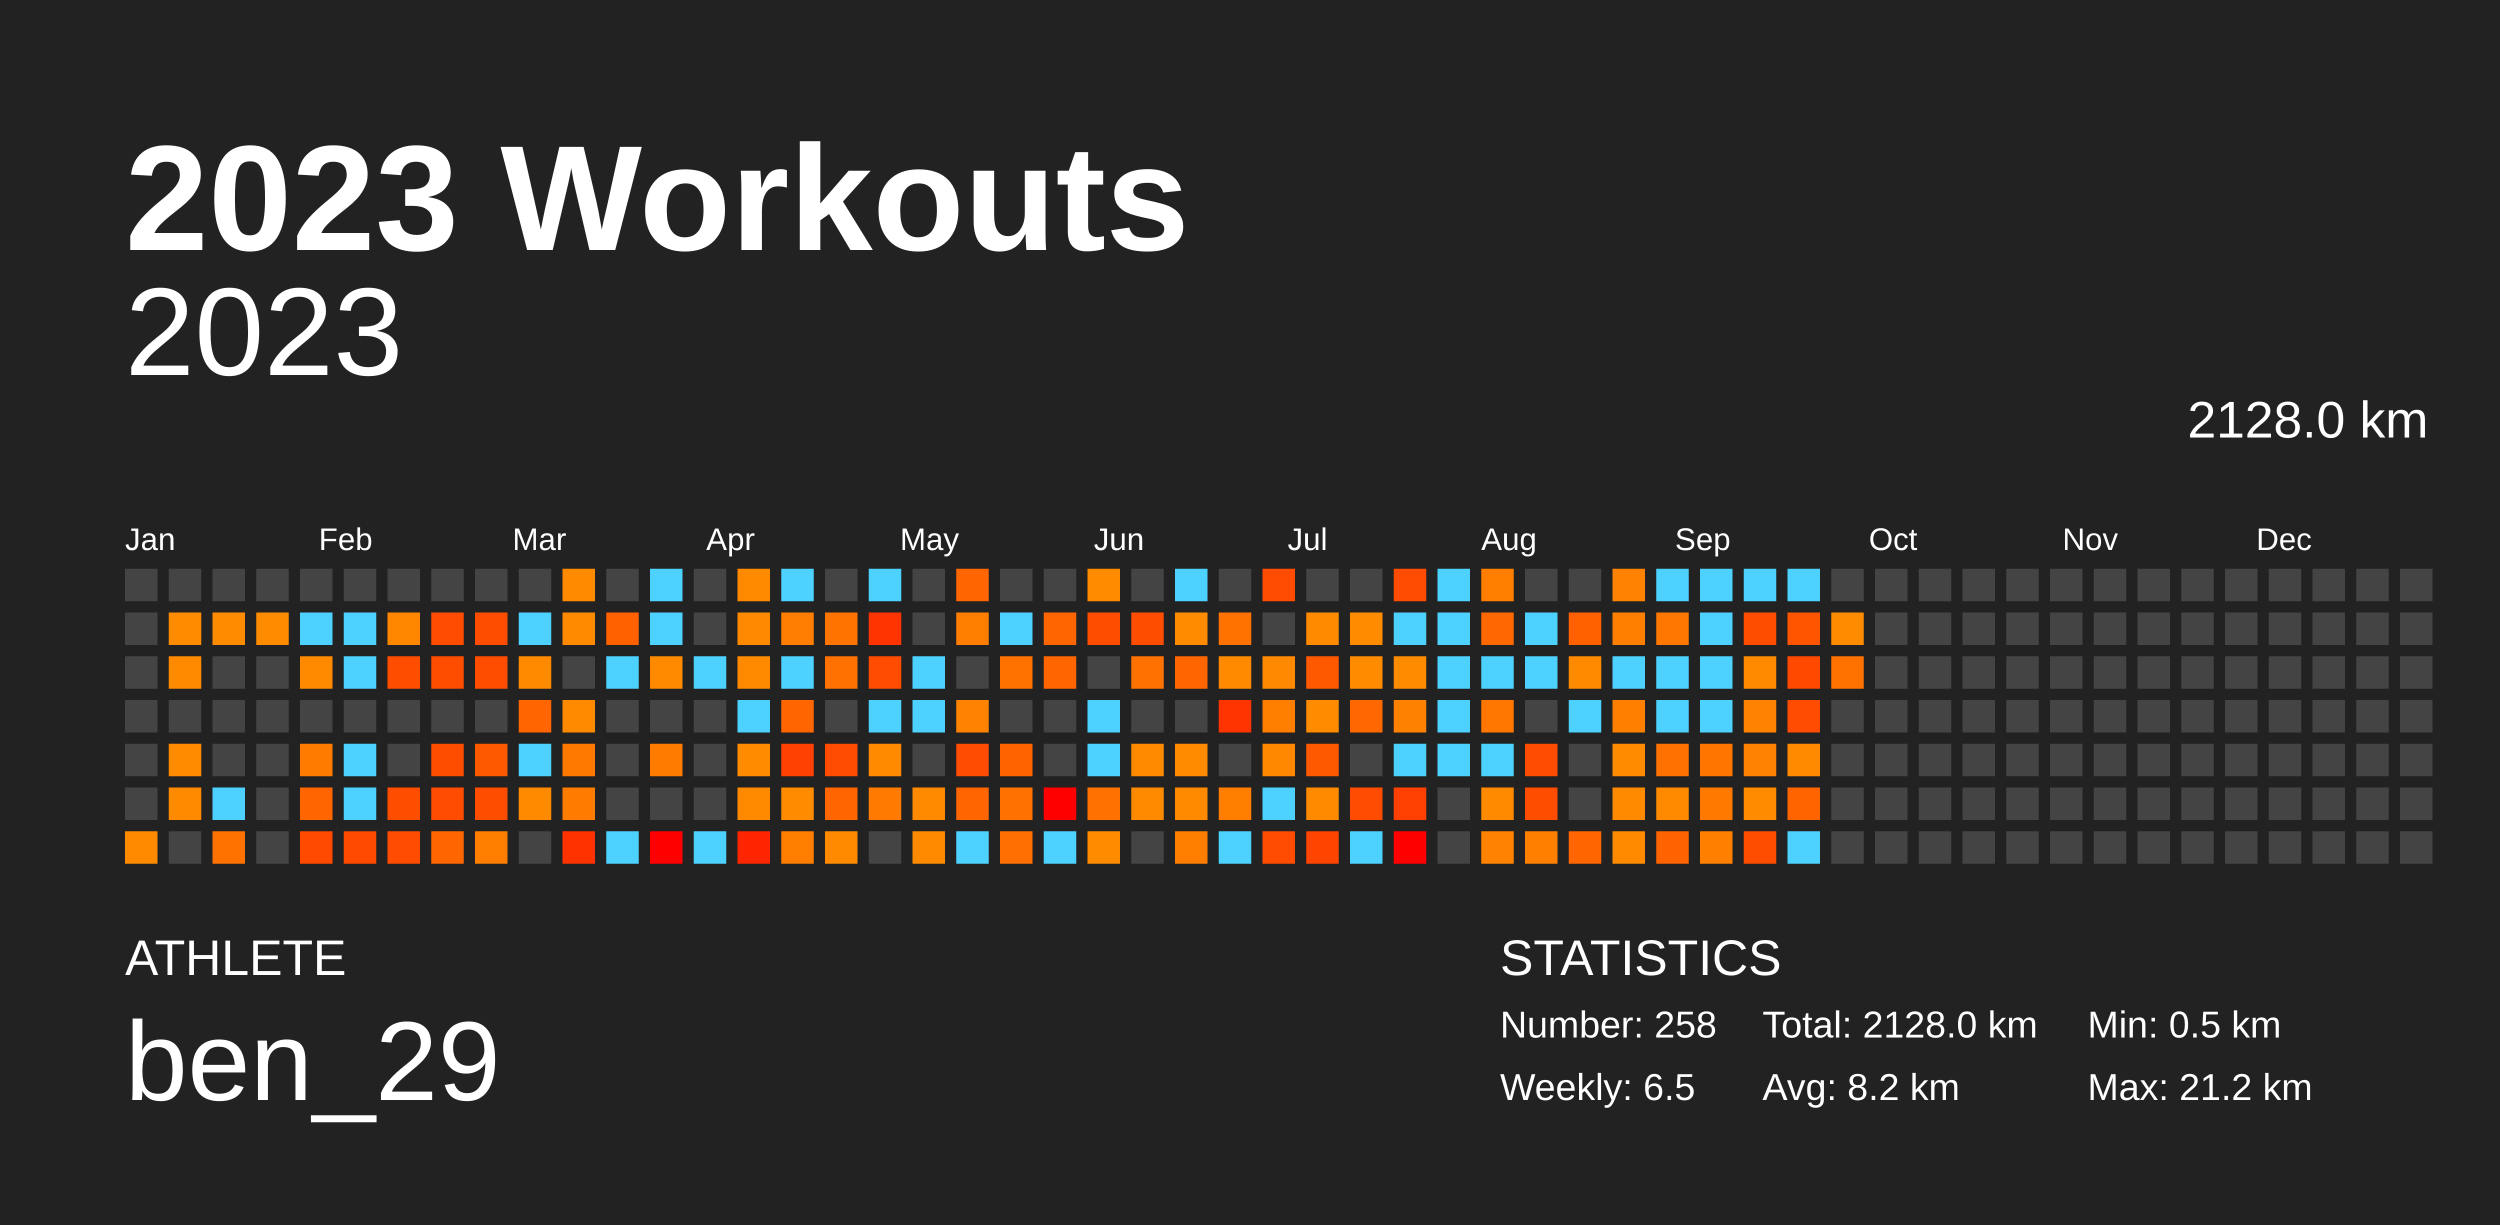
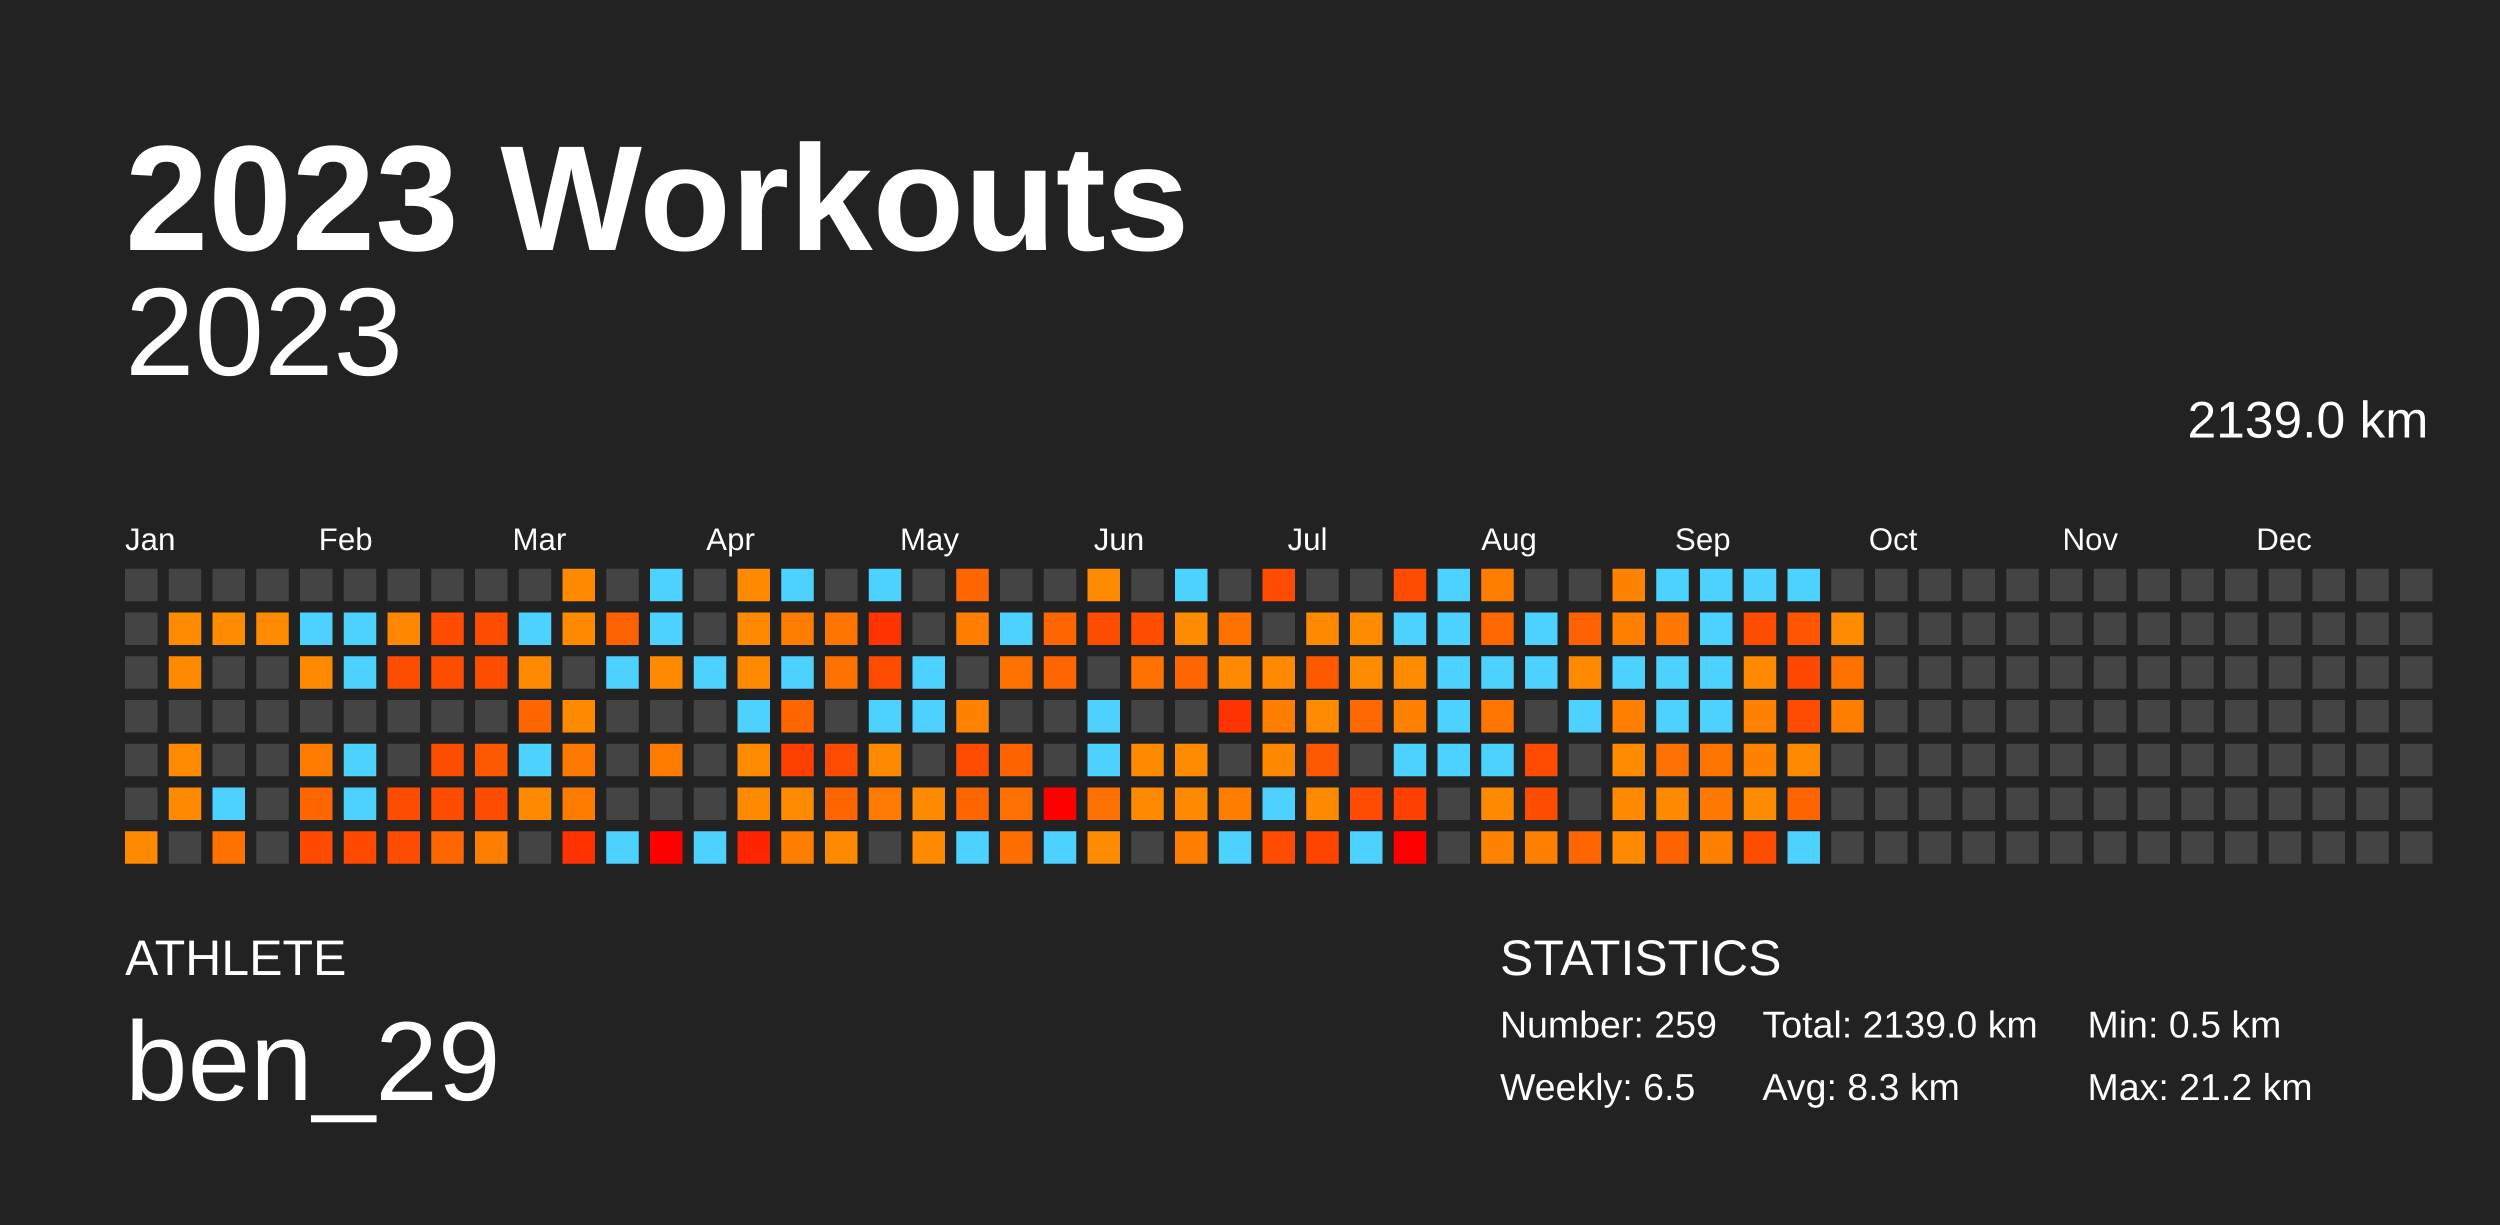
<svg xmlns="http://www.w3.org/2000/svg" baseProfile="full" height="98mm" version="1.1" viewBox="0,0,200,98" width="200mm">
  <defs />
  <rect fill="#222222" height="98" width="200" x="0" y="0" />
  <text fill="#FFFFFF" style="font-size:12px; font-family:Arial; font-weight:bold;" x="10" y="20">2023 Workouts</text>
  <text fill="#FFFFFF" style="font-size:4px; font-family:Arial" x="10" y="78">ATHLETE</text>
  <text fill="#FFFFFF" style="font-size:9px; font-family:Arial" x="10" y="88">ben_29</text>
  <text fill="#FFFFFF" style="font-size:4px; font-family:Arial" x="120" y="78">STATISTICS</text>
-   <text fill="#FFFFFF" style="font-size:3px; font-family:Arial" x="120" y="83">Number: 258</text>
+   <text fill="#FFFFFF" style="font-size:3px; font-family:Arial" x="120" y="83">Number: 259</text>
  <text fill="#FFFFFF" style="font-size:3px; font-family:Arial" x="120" y="88">Weekly: 6.5</text>
-   <text fill="#FFFFFF" style="font-size:3px; font-family:Arial" x="141" y="83">Total: 2128.0 km</text>
-   <text fill="#FFFFFF" style="font-size:3px; font-family:Arial" x="141" y="88">Avg: 8.2 km</text>
+   <text fill="#FFFFFF" style="font-size:3px; font-family:Arial" x="141" y="83">Total: 2139.0 km</text>
+   <text fill="#FFFFFF" style="font-size:3px; font-family:Arial" x="141" y="88">Avg: 8.3 km</text>
  <text fill="#FFFFFF" style="font-size:3px; font-family:Arial" x="167" y="83">Min: 0.5 km</text>
  <text fill="#FFFFFF" style="font-size:3px; font-family:Arial" x="167" y="88">Max: 21.2 km</text>
  <text alignment-baseline="hanging" fill="#FFFFFF" style="font-size:10.0px; font-family:Arial;" x="10" y="30">2023</text>
-   <text alignment-baseline="hanging" fill="#FFFFFF" style="font-size:4.125px; font-family:Arial;" x="175" y="35">2128.0 km</text>
+   <text alignment-baseline="hanging" fill="#FFFFFF" style="font-size:4.125px; font-family:Arial;" x="175" y="35">2139.0 km</text>
  <text fill="#FFFFFF" style="font-size:2.5px; font-family:Arial" x="10.0" y="44">Jan</text>
  <text fill="#FFFFFF" style="font-size:2.5px; font-family:Arial" x="25.5" y="44">Feb</text>
  <text fill="#FFFFFF" style="font-size:2.5px; font-family:Arial" x="41.0" y="44">Mar</text>
  <text fill="#FFFFFF" style="font-size:2.5px; font-family:Arial" x="56.5" y="44">Apr</text>
  <text fill="#FFFFFF" style="font-size:2.5px; font-family:Arial" x="72.0" y="44">May</text>
  <text fill="#FFFFFF" style="font-size:2.5px; font-family:Arial" x="87.5" y="44">Jun</text>
  <text fill="#FFFFFF" style="font-size:2.5px; font-family:Arial" x="103.0" y="44">Jul</text>
  <text fill="#FFFFFF" style="font-size:2.5px; font-family:Arial" x="118.5" y="44">Aug</text>
  <text fill="#FFFFFF" style="font-size:2.5px; font-family:Arial" x="134.0" y="44">Sep</text>
  <text fill="#FFFFFF" style="font-size:2.5px; font-family:Arial" x="149.5" y="44">Oct</text>
  <text fill="#FFFFFF" style="font-size:2.5px; font-family:Arial" x="165.0" y="44">Nov</text>
  <text fill="#FFFFFF" style="font-size:2.5px; font-family:Arial" x="180.5" y="44">Dec</text>
  <rect fill="#444444" height="2.6" width="2.6" x="10.0" y="45.5" />
  <rect fill="#444444" height="2.6" width="2.6" x="10.0" y="49.0" />
  <rect fill="#444444" height="2.6" width="2.6" x="10.0" y="52.5" />
  <rect fill="#444444" height="2.6" width="2.6" x="10.0" y="56.0" />
  <rect fill="#444444" height="2.6" width="2.6" x="10.0" y="59.5" />
  <rect fill="#444444" height="2.6" width="2.6" x="10.0" y="63.0" />
  <rect fill="#ff8a00" height="2.6" width="2.6" x="10.0" y="66.5" />
  <rect fill="#444444" height="2.6" width="2.6" x="13.5" y="45.5" />
  <rect fill="#ff8b00" height="2.6" width="2.6" x="13.5" y="49.0" />
  <rect fill="#ff8a00" height="2.6" width="2.6" x="13.5" y="52.5" />
  <rect fill="#444444" height="2.6" width="2.6" x="13.5" y="56.0" />
  <rect fill="#ff8b00" height="2.6" width="2.6" x="13.5" y="59.5" />
  <rect fill="#ff8a00" height="2.6" width="2.6" x="13.5" y="63.0" />
  <rect fill="#444444" height="2.6" width="2.6" x="13.5" y="66.5" />
  <rect fill="#444444" height="2.6" width="2.6" x="17.0" y="45.5" />
  <rect fill="#ff8b00" height="2.6" width="2.6" x="17.0" y="49.0" />
  <rect fill="#444444" height="2.6" width="2.6" x="17.0" y="52.5" />
  <rect fill="#444444" height="2.6" width="2.6" x="17.0" y="56.0" />
  <rect fill="#444444" height="2.6" width="2.6" x="17.0" y="59.5" />
  <rect fill="#4dd2ff" height="2.6" width="2.6" x="17.0" y="63.0" />
  <rect fill="#ff7200" height="2.6" width="2.6" x="17.0" y="66.5" />
  <rect fill="#444444" height="2.6" width="2.6" x="20.5" y="45.5" />
  <rect fill="#ff8b00" height="2.6" width="2.6" x="20.5" y="49.0" />
  <rect fill="#444444" height="2.6" width="2.6" x="20.5" y="52.5" />
  <rect fill="#444444" height="2.6" width="2.6" x="20.5" y="56.0" />
  <rect fill="#444444" height="2.6" width="2.6" x="20.5" y="59.5" />
  <rect fill="#444444" height="2.6" width="2.6" x="20.5" y="63.0" />
  <rect fill="#444444" height="2.6" width="2.6" x="20.5" y="66.5" />
  <rect fill="#444444" height="2.6" width="2.6" x="24.0" y="45.5" />
  <rect fill="#4dd2ff" height="2.6" width="2.6" x="24.0" y="49.0" />
  <rect fill="#ff8a00" height="2.6" width="2.6" x="24.0" y="52.5" />
  <rect fill="#444444" height="2.6" width="2.6" x="24.0" y="56.0" />
  <rect fill="#ff7c00" height="2.6" width="2.6" x="24.0" y="59.5" />
  <rect fill="#ff6500" height="2.6" width="2.6" x="24.0" y="63.0" />
  <rect fill="#ff4a00" height="2.6" width="2.6" x="24.0" y="66.5" />
  <rect fill="#444444" height="2.6" width="2.6" x="27.5" y="45.5" />
  <rect fill="#4dd2ff" height="2.6" width="2.6" x="27.5" y="49.0" />
  <rect fill="#4dd2ff" height="2.6" width="2.6" x="27.5" y="52.5" />
  <rect fill="#444444" height="2.6" width="2.6" x="27.5" y="56.0" />
  <rect fill="#4dd2ff" height="2.6" width="2.6" x="27.5" y="59.5" />
  <rect fill="#4dd2ff" height="2.6" width="2.6" x="27.5" y="63.0" />
  <rect fill="#ff4a00" height="2.6" width="2.6" x="27.5" y="66.5" />
  <rect fill="#444444" height="2.6" width="2.6" x="31.0" y="45.5" />
  <rect fill="#ff8700" height="2.6" width="2.6" x="31.0" y="49.0" />
  <rect fill="#ff4d00" height="2.6" width="2.6" x="31.0" y="52.5" />
  <rect fill="#444444" height="2.6" width="2.6" x="31.0" y="56.0" />
  <rect fill="#444444" height="2.6" width="2.6" x="31.0" y="59.5" />
  <rect fill="#ff4d00" height="2.6" width="2.6" x="31.0" y="63.0" />
  <rect fill="#ff4c00" height="2.6" width="2.6" x="31.0" y="66.5" />
  <rect fill="#444444" height="2.6" width="2.6" x="34.5" y="45.5" />
  <rect fill="#ff4c00" height="2.6" width="2.6" x="34.5" y="49.0" />
  <rect fill="#ff4d00" height="2.6" width="2.6" x="34.5" y="52.5" />
  <rect fill="#444444" height="2.6" width="2.6" x="34.5" y="56.0" />
  <rect fill="#ff4d00" height="2.6" width="2.6" x="34.5" y="59.5" />
  <rect fill="#ff4c00" height="2.6" width="2.6" x="34.5" y="63.0" />
  <rect fill="#ff6600" height="2.6" width="2.6" x="34.5" y="66.5" />
  <rect fill="#444444" height="2.6" width="2.6" x="38.0" y="45.5" />
  <rect fill="#ff4d00" height="2.6" width="2.6" x="38.0" y="49.0" />
  <rect fill="#ff4d00" height="2.6" width="2.6" x="38.0" y="52.5" />
  <rect fill="#444444" height="2.6" width="2.6" x="38.0" y="56.0" />
  <rect fill="#ff5900" height="2.6" width="2.6" x="38.0" y="59.5" />
  <rect fill="#ff4d00" height="2.6" width="2.6" x="38.0" y="63.0" />
  <rect fill="#ff7e00" height="2.6" width="2.6" x="38.0" y="66.5" />
  <rect fill="#444444" height="2.6" width="2.6" x="41.5" y="45.5" />
  <rect fill="#4dd2ff" height="2.6" width="2.6" x="41.5" y="49.0" />
  <rect fill="#ff8a00" height="2.6" width="2.6" x="41.5" y="52.5" />
  <rect fill="#ff6500" height="2.6" width="2.6" x="41.5" y="56.0" />
  <rect fill="#4dd2ff" height="2.6" width="2.6" x="41.5" y="59.5" />
  <rect fill="#ff8a00" height="2.6" width="2.6" x="41.5" y="63.0" />
  <rect fill="#444444" height="2.6" width="2.6" x="41.5" y="66.5" />
  <rect fill="#ff8a00" height="2.6" width="2.6" x="45.0" y="45.5" />
  <rect fill="#ff8a00" height="2.6" width="2.6" x="45.0" y="49.0" />
  <rect fill="#444444" height="2.6" width="2.6" x="45.0" y="52.5" />
  <rect fill="#ff8a00" height="2.6" width="2.6" x="45.0" y="56.0" />
  <rect fill="#ff7800" height="2.6" width="2.6" x="45.0" y="59.5" />
  <rect fill="#ff7c00" height="2.6" width="2.6" x="45.0" y="63.0" />
  <rect fill="#ff3200" height="2.6" width="2.6" x="45.0" y="66.5" />
  <rect fill="#444444" height="2.6" width="2.6" x="48.5" y="45.5" />
  <rect fill="#ff6100" height="2.6" width="2.6" x="48.5" y="49.0" />
  <rect fill="#4dd2ff" height="2.6" width="2.6" x="48.5" y="52.5" />
  <rect fill="#444444" height="2.6" width="2.6" x="48.5" y="56.0" />
  <rect fill="#444444" height="2.6" width="2.6" x="48.5" y="59.5" />
  <rect fill="#444444" height="2.6" width="2.6" x="48.5" y="63.0" />
  <rect fill="#4dd2ff" height="2.6" width="2.6" x="48.5" y="66.5" />
  <rect fill="#4dd2ff" height="2.6" width="2.6" x="52.0" y="45.5" />
  <rect fill="#4dd2ff" height="2.6" width="2.6" x="52.0" y="49.0" />
  <rect fill="#ff8a00" height="2.6" width="2.6" x="52.0" y="52.5" />
  <rect fill="#444444" height="2.6" width="2.6" x="52.0" y="56.0" />
  <rect fill="#ff7c00" height="2.6" width="2.6" x="52.0" y="59.5" />
  <rect fill="#444444" height="2.6" width="2.6" x="52.0" y="63.0" />
  <rect fill="red" height="2.6" width="2.6" x="52.0" y="66.5" />
  <rect fill="#444444" height="2.6" width="2.6" x="55.5" y="45.5" />
  <rect fill="#444444" height="2.6" width="2.6" x="55.5" y="49.0" />
  <rect fill="#4dd2ff" height="2.6" width="2.6" x="55.5" y="52.5" />
  <rect fill="#444444" height="2.6" width="2.6" x="55.5" y="56.0" />
  <rect fill="#444444" height="2.6" width="2.6" x="55.5" y="59.5" />
  <rect fill="#444444" height="2.6" width="2.6" x="55.5" y="63.0" />
  <rect fill="#4dd2ff" height="2.6" width="2.6" x="55.5" y="66.5" />
  <rect fill="#ff8a00" height="2.6" width="2.6" x="59.0" y="45.5" />
  <rect fill="#ff8900" height="2.6" width="2.6" x="59.0" y="49.0" />
  <rect fill="#ff8a00" height="2.6" width="2.6" x="59.0" y="52.5" />
  <rect fill="#4dd2ff" height="2.6" width="2.6" x="59.0" y="56.0" />
  <rect fill="#ff8b00" height="2.6" width="2.6" x="59.0" y="59.5" />
  <rect fill="#ff8a00" height="2.6" width="2.6" x="59.0" y="63.0" />
  <rect fill="#ff2500" height="2.6" width="2.6" x="59.0" y="66.5" />
  <rect fill="#4dd2ff" height="2.6" width="2.6" x="62.5" y="45.5" />
  <rect fill="#ff7d00" height="2.6" width="2.6" x="62.5" y="49.0" />
  <rect fill="#4dd2ff" height="2.6" width="2.6" x="62.5" y="52.5" />
  <rect fill="#ff6500" height="2.6" width="2.6" x="62.5" y="56.0" />
  <rect fill="#ff4000" height="2.6" width="2.6" x="62.5" y="59.5" />
  <rect fill="#ff8b00" height="2.6" width="2.6" x="62.5" y="63.0" />
  <rect fill="#ff7e00" height="2.6" width="2.6" x="62.5" y="66.5" />
  <rect fill="#444444" height="2.6" width="2.6" x="66.0" y="45.5" />
  <rect fill="#ff7300" height="2.6" width="2.6" x="66.0" y="49.0" />
  <rect fill="#ff7100" height="2.6" width="2.6" x="66.0" y="52.5" />
  <rect fill="#444444" height="2.6" width="2.6" x="66.0" y="56.0" />
  <rect fill="#ff4c00" height="2.6" width="2.6" x="66.0" y="59.5" />
  <rect fill="#ff6500" height="2.6" width="2.6" x="66.0" y="63.0" />
  <rect fill="#ff8a00" height="2.6" width="2.6" x="66.0" y="66.5" />
  <rect fill="#4dd2ff" height="2.6" width="2.6" x="69.5" y="45.5" />
  <rect fill="#ff3400" height="2.6" width="2.6" x="69.5" y="49.0" />
  <rect fill="#ff4c00" height="2.6" width="2.6" x="69.5" y="52.5" />
  <rect fill="#4dd2ff" height="2.6" width="2.6" x="69.5" y="56.0" />
  <rect fill="#ff8a00" height="2.6" width="2.6" x="69.5" y="59.5" />
  <rect fill="#ff7a00" height="2.6" width="2.6" x="69.5" y="63.0" />
  <rect fill="#444444" height="2.6" width="2.6" x="69.5" y="66.5" />
  <rect fill="#444444" height="2.6" width="2.6" x="73.0" y="45.5" />
  <rect fill="#444444" height="2.6" width="2.6" x="73.0" y="49.0" />
  <rect fill="#4dd2ff" height="2.6" width="2.6" x="73.0" y="52.5" />
  <rect fill="#4dd2ff" height="2.6" width="2.6" x="73.0" y="56.0" />
  <rect fill="#444444" height="2.6" width="2.6" x="73.0" y="59.5" />
  <rect fill="#ff8a00" height="2.6" width="2.6" x="73.0" y="63.0" />
  <rect fill="#ff8a00" height="2.6" width="2.6" x="73.0" y="66.5" />
  <rect fill="#ff6500" height="2.6" width="2.6" x="76.5" y="45.5" />
  <rect fill="#ff7e00" height="2.6" width="2.6" x="76.5" y="49.0" />
  <rect fill="#444444" height="2.6" width="2.6" x="76.5" y="52.5" />
  <rect fill="#ff8200" height="2.6" width="2.6" x="76.5" y="56.0" />
  <rect fill="#ff4c00" height="2.6" width="2.6" x="76.5" y="59.5" />
  <rect fill="#ff6500" height="2.6" width="2.6" x="76.5" y="63.0" />
  <rect fill="#4dd2ff" height="2.6" width="2.6" x="76.5" y="66.5" />
  <rect fill="#444444" height="2.6" width="2.6" x="80.0" y="45.5" />
  <rect fill="#4dd2ff" height="2.6" width="2.6" x="80.0" y="49.0" />
  <rect fill="#ff7200" height="2.6" width="2.6" x="80.0" y="52.5" />
  <rect fill="#444444" height="2.6" width="2.6" x="80.0" y="56.0" />
  <rect fill="#ff6300" height="2.6" width="2.6" x="80.0" y="59.5" />
  <rect fill="#ff7100" height="2.6" width="2.6" x="80.0" y="63.0" />
  <rect fill="#ff6e00" height="2.6" width="2.6" x="80.0" y="66.5" />
  <rect fill="#444444" height="2.6" width="2.6" x="83.5" y="45.5" />
  <rect fill="#ff6500" height="2.6" width="2.6" x="83.5" y="49.0" />
  <rect fill="#ff6500" height="2.6" width="2.6" x="83.5" y="52.5" />
  <rect fill="#444444" height="2.6" width="2.6" x="83.5" y="56.0" />
  <rect fill="#444444" height="2.6" width="2.6" x="83.5" y="59.5" />
  <rect fill="red" height="2.6" width="2.6" x="83.5" y="63.0" />
  <rect fill="#4dd2ff" height="2.6" width="2.6" x="83.5" y="66.5" />
  <rect fill="#ff8b00" height="2.6" width="2.6" x="87.0" y="45.5" />
  <rect fill="#ff4d00" height="2.6" width="2.6" x="87.0" y="49.0" />
  <rect fill="#444444" height="2.6" width="2.6" x="87.0" y="52.5" />
  <rect fill="#4dd2ff" height="2.6" width="2.6" x="87.0" y="56.0" />
  <rect fill="#4dd2ff" height="2.6" width="2.6" x="87.0" y="59.5" />
  <rect fill="#ff7100" height="2.6" width="2.6" x="87.0" y="63.0" />
  <rect fill="#ff8b00" height="2.6" width="2.6" x="87.0" y="66.5" />
  <rect fill="#444444" height="2.6" width="2.6" x="90.5" y="45.5" />
  <rect fill="#ff4d00" height="2.6" width="2.6" x="90.5" y="49.0" />
  <rect fill="#ff7100" height="2.6" width="2.6" x="90.5" y="52.5" />
  <rect fill="#444444" height="2.6" width="2.6" x="90.5" y="56.0" />
  <rect fill="#ff8a00" height="2.6" width="2.6" x="90.5" y="59.5" />
  <rect fill="#ff8a00" height="2.6" width="2.6" x="90.5" y="63.0" />
  <rect fill="#444444" height="2.6" width="2.6" x="90.5" y="66.5" />
  <rect fill="#4dd2ff" height="2.6" width="2.6" x="94.0" y="45.5" />
  <rect fill="#ff8b00" height="2.6" width="2.6" x="94.0" y="49.0" />
  <rect fill="#ff6600" height="2.6" width="2.6" x="94.0" y="52.5" />
  <rect fill="#444444" height="2.6" width="2.6" x="94.0" y="56.0" />
  <rect fill="#ff8b00" height="2.6" width="2.6" x="94.0" y="59.5" />
  <rect fill="#ff8a00" height="2.6" width="2.6" x="94.0" y="63.0" />
  <rect fill="#ff7e00" height="2.6" width="2.6" x="94.0" y="66.5" />
  <rect fill="#444444" height="2.6" width="2.6" x="97.5" y="45.5" />
  <rect fill="#ff7200" height="2.6" width="2.6" x="97.5" y="49.0" />
  <rect fill="#ff8a00" height="2.6" width="2.6" x="97.5" y="52.5" />
  <rect fill="#ff3400" height="2.6" width="2.6" x="97.5" y="56.0" />
  <rect fill="#444444" height="2.6" width="2.6" x="97.5" y="59.5" />
  <rect fill="#ff7e00" height="2.6" width="2.6" x="97.5" y="63.0" />
  <rect fill="#4dd2ff" height="2.6" width="2.6" x="97.5" y="66.5" />
  <rect fill="#ff4c00" height="2.6" width="2.6" x="101.0" y="45.5" />
  <rect fill="#444444" height="2.6" width="2.6" x="101.0" y="49.0" />
  <rect fill="#ff8900" height="2.6" width="2.6" x="101.0" y="52.5" />
  <rect fill="#ff7e00" height="2.6" width="2.6" x="101.0" y="56.0" />
  <rect fill="#ff8800" height="2.6" width="2.6" x="101.0" y="59.5" />
  <rect fill="#4dd2ff" height="2.6" width="2.6" x="101.0" y="63.0" />
  <rect fill="#ff4c00" height="2.6" width="2.6" x="101.0" y="66.5" />
  <rect fill="#444444" height="2.6" width="2.6" x="104.5" y="45.5" />
  <rect fill="#ff8a00" height="2.6" width="2.6" x="104.5" y="49.0" />
  <rect fill="#ff5900" height="2.6" width="2.6" x="104.5" y="52.5" />
  <rect fill="#ff8b00" height="2.6" width="2.6" x="104.5" y="56.0" />
  <rect fill="#ff5900" height="2.6" width="2.6" x="104.5" y="59.5" />
  <rect fill="#ff8a00" height="2.6" width="2.6" x="104.5" y="63.0" />
  <rect fill="#ff4400" height="2.6" width="2.6" x="104.5" y="66.5" />
  <rect fill="#444444" height="2.6" width="2.6" x="108.0" y="45.5" />
  <rect fill="#ff8b00" height="2.6" width="2.6" x="108.0" y="49.0" />
  <rect fill="#ff8b00" height="2.6" width="2.6" x="108.0" y="52.5" />
  <rect fill="#ff6700" height="2.6" width="2.6" x="108.0" y="56.0" />
  <rect fill="#444444" height="2.6" width="2.6" x="108.0" y="59.5" />
  <rect fill="#ff4c00" height="2.6" width="2.6" x="108.0" y="63.0" />
  <rect fill="#4dd2ff" height="2.6" width="2.6" x="108.0" y="66.5" />
  <rect fill="#ff4c00" height="2.6" width="2.6" x="111.5" y="45.5" />
  <rect fill="#4dd2ff" height="2.6" width="2.6" x="111.5" y="49.0" />
  <rect fill="#ff8b00" height="2.6" width="2.6" x="111.5" y="52.5" />
  <rect fill="#ff8100" height="2.6" width="2.6" x="111.5" y="56.0" />
  <rect fill="#4dd2ff" height="2.6" width="2.6" x="111.5" y="59.5" />
  <rect fill="#ff4000" height="2.6" width="2.6" x="111.5" y="63.0" />
  <rect fill="red" height="2.6" width="2.6" x="111.5" y="66.5" />
  <rect fill="#4dd2ff" height="2.6" width="2.6" x="115.0" y="45.5" />
  <rect fill="#4dd2ff" height="2.6" width="2.6" x="115.0" y="49.0" />
  <rect fill="#4dd2ff" height="2.6" width="2.6" x="115.0" y="52.5" />
  <rect fill="#4dd2ff" height="2.6" width="2.6" x="115.0" y="56.0" />
  <rect fill="#4dd2ff" height="2.6" width="2.6" x="115.0" y="59.5" />
  <rect fill="#444444" height="2.6" width="2.6" x="115.0" y="63.0" />
  <rect fill="#444444" height="2.6" width="2.6" x="115.0" y="66.5" />
  <rect fill="#ff7e00" height="2.6" width="2.6" x="118.5" y="45.5" />
  <rect fill="#ff6700" height="2.6" width="2.6" x="118.5" y="49.0" />
  <rect fill="#4dd2ff" height="2.6" width="2.6" x="118.5" y="52.5" />
  <rect fill="#ff7600" height="2.6" width="2.6" x="118.5" y="56.0" />
  <rect fill="#4dd2ff" height="2.6" width="2.6" x="118.5" y="59.5" />
  <rect fill="#ff8a00" height="2.6" width="2.6" x="118.5" y="63.0" />
  <rect fill="#ff8200" height="2.6" width="2.6" x="118.5" y="66.5" />
  <rect fill="#444444" height="2.6" width="2.6" x="122.0" y="45.5" />
  <rect fill="#4dd2ff" height="2.6" width="2.6" x="122.0" y="49.0" />
  <rect fill="#4dd2ff" height="2.6" width="2.6" x="122.0" y="52.5" />
  <rect fill="#444444" height="2.6" width="2.6" x="122.0" y="56.0" />
  <rect fill="#ff4c00" height="2.6" width="2.6" x="122.0" y="59.5" />
  <rect fill="#ff4d00" height="2.6" width="2.6" x="122.0" y="63.0" />
  <rect fill="#ff8000" height="2.6" width="2.6" x="122.0" y="66.5" />
  <rect fill="#444444" height="2.6" width="2.6" x="125.5" y="45.5" />
  <rect fill="#ff6100" height="2.6" width="2.6" x="125.5" y="49.0" />
  <rect fill="#ff8a00" height="2.6" width="2.6" x="125.5" y="52.5" />
  <rect fill="#4dd2ff" height="2.6" width="2.6" x="125.5" y="56.0" />
  <rect fill="#444444" height="2.6" width="2.6" x="125.5" y="59.5" />
  <rect fill="#444444" height="2.6" width="2.6" x="125.5" y="63.0" />
  <rect fill="#ff6500" height="2.6" width="2.6" x="125.5" y="66.5" />
  <rect fill="#ff8200" height="2.6" width="2.6" x="129.0" y="45.5" />
  <rect fill="#ff7f00" height="2.6" width="2.6" x="129.0" y="49.0" />
  <rect fill="#4dd2ff" height="2.6" width="2.6" x="129.0" y="52.5" />
  <rect fill="#ff7f00" height="2.6" width="2.6" x="129.0" y="56.0" />
  <rect fill="#ff8b00" height="2.6" width="2.6" x="129.0" y="59.5" />
  <rect fill="#ff8a00" height="2.6" width="2.6" x="129.0" y="63.0" />
  <rect fill="#ff8a00" height="2.6" width="2.6" x="129.0" y="66.5" />
  <rect fill="#4dd2ff" height="2.6" width="2.6" x="132.5" y="45.5" />
  <rect fill="#ff7700" height="2.6" width="2.6" x="132.5" y="49.0" />
  <rect fill="#4dd2ff" height="2.6" width="2.6" x="132.5" y="52.5" />
  <rect fill="#4dd2ff" height="2.6" width="2.6" x="132.5" y="56.0" />
  <rect fill="#ff7100" height="2.6" width="2.6" x="132.5" y="59.5" />
  <rect fill="#ff8a00" height="2.6" width="2.6" x="132.5" y="63.0" />
  <rect fill="#ff6200" height="2.6" width="2.6" x="132.5" y="66.5" />
  <rect fill="#4dd2ff" height="2.6" width="2.6" x="136.0" y="45.5" />
  <rect fill="#4dd2ff" height="2.6" width="2.6" x="136.0" y="49.0" />
  <rect fill="#4dd2ff" height="2.6" width="2.6" x="136.0" y="52.5" />
  <rect fill="#4dd2ff" height="2.6" width="2.6" x="136.0" y="56.0" />
  <rect fill="#ff7500" height="2.6" width="2.6" x="136.0" y="59.5" />
  <rect fill="#ff7900" height="2.6" width="2.6" x="136.0" y="63.0" />
  <rect fill="#ff8000" height="2.6" width="2.6" x="136.0" y="66.5" />
  <rect fill="#4dd2ff" height="2.6" width="2.6" x="139.5" y="45.5" />
  <rect fill="#ff4d00" height="2.6" width="2.6" x="139.5" y="49.0" />
  <rect fill="#ff8a00" height="2.6" width="2.6" x="139.5" y="52.5" />
  <rect fill="#ff8200" height="2.6" width="2.6" x="139.5" y="56.0" />
  <rect fill="#ff8300" height="2.6" width="2.6" x="139.5" y="59.5" />
  <rect fill="#ff8b00" height="2.6" width="2.6" x="139.5" y="63.0" />
  <rect fill="#ff4d00" height="2.6" width="2.6" x="139.5" y="66.5" />
  <rect fill="#4dd2ff" height="2.6" width="2.6" x="143.0" y="45.5" />
  <rect fill="#ff5400" height="2.6" width="2.6" x="143.0" y="49.0" />
  <rect fill="#ff4800" height="2.6" width="2.6" x="143.0" y="52.5" />
  <rect fill="#ff4c00" height="2.6" width="2.6" x="143.0" y="56.0" />
  <rect fill="#ff8a00" height="2.6" width="2.6" x="143.0" y="59.5" />
  <rect fill="#ff6400" height="2.6" width="2.6" x="143.0" y="63.0" />
  <rect fill="#4dd2ff" height="2.6" width="2.6" x="143.0" y="66.5" />
  <rect fill="#444444" height="2.6" width="2.6" x="146.5" y="45.5" />
  <rect fill="#ff8b00" height="2.6" width="2.6" x="146.5" y="49.0" />
  <rect fill="#ff7200" height="2.6" width="2.6" x="146.5" y="52.5" />
-   <rect fill="#444444" height="2.6" width="2.6" x="146.5" y="56.0" />
+   <rect fill="#ff7e00" height="2.6" width="2.6" x="146.5" y="56.0" />
  <rect fill="#444444" height="2.6" width="2.6" x="146.5" y="59.5" />
  <rect fill="#444444" height="2.6" width="2.6" x="146.5" y="63.0" />
  <rect fill="#444444" height="2.6" width="2.6" x="146.5" y="66.5" />
  <rect fill="#444444" height="2.6" width="2.6" x="150.0" y="45.5" />
  <rect fill="#444444" height="2.6" width="2.6" x="150.0" y="49.0" />
  <rect fill="#444444" height="2.6" width="2.6" x="150.0" y="52.5" />
  <rect fill="#444444" height="2.6" width="2.6" x="150.0" y="56.0" />
  <rect fill="#444444" height="2.6" width="2.6" x="150.0" y="59.5" />
  <rect fill="#444444" height="2.6" width="2.6" x="150.0" y="63.0" />
  <rect fill="#444444" height="2.6" width="2.6" x="150.0" y="66.5" />
  <rect fill="#444444" height="2.6" width="2.6" x="153.5" y="45.5" />
  <rect fill="#444444" height="2.6" width="2.6" x="153.5" y="49.0" />
  <rect fill="#444444" height="2.6" width="2.6" x="153.5" y="52.5" />
  <rect fill="#444444" height="2.6" width="2.6" x="153.5" y="56.0" />
  <rect fill="#444444" height="2.6" width="2.6" x="153.5" y="59.5" />
  <rect fill="#444444" height="2.6" width="2.6" x="153.5" y="63.0" />
  <rect fill="#444444" height="2.6" width="2.6" x="153.5" y="66.5" />
  <rect fill="#444444" height="2.6" width="2.6" x="157.0" y="45.5" />
  <rect fill="#444444" height="2.6" width="2.6" x="157.0" y="49.0" />
  <rect fill="#444444" height="2.6" width="2.6" x="157.0" y="52.5" />
  <rect fill="#444444" height="2.6" width="2.6" x="157.0" y="56.0" />
  <rect fill="#444444" height="2.6" width="2.6" x="157.0" y="59.5" />
  <rect fill="#444444" height="2.6" width="2.6" x="157.0" y="63.0" />
  <rect fill="#444444" height="2.6" width="2.6" x="157.0" y="66.5" />
  <rect fill="#444444" height="2.6" width="2.6" x="160.5" y="45.5" />
  <rect fill="#444444" height="2.6" width="2.6" x="160.5" y="49.0" />
  <rect fill="#444444" height="2.6" width="2.6" x="160.5" y="52.5" />
  <rect fill="#444444" height="2.6" width="2.6" x="160.5" y="56.0" />
  <rect fill="#444444" height="2.6" width="2.6" x="160.5" y="59.5" />
  <rect fill="#444444" height="2.6" width="2.6" x="160.5" y="63.0" />
  <rect fill="#444444" height="2.6" width="2.6" x="160.5" y="66.5" />
  <rect fill="#444444" height="2.6" width="2.6" x="164.0" y="45.5" />
  <rect fill="#444444" height="2.6" width="2.6" x="164.0" y="49.0" />
  <rect fill="#444444" height="2.6" width="2.6" x="164.0" y="52.5" />
  <rect fill="#444444" height="2.6" width="2.6" x="164.0" y="56.0" />
  <rect fill="#444444" height="2.6" width="2.6" x="164.0" y="59.5" />
  <rect fill="#444444" height="2.6" width="2.6" x="164.0" y="63.0" />
  <rect fill="#444444" height="2.6" width="2.6" x="164.0" y="66.5" />
  <rect fill="#444444" height="2.6" width="2.6" x="167.5" y="45.5" />
  <rect fill="#444444" height="2.6" width="2.6" x="167.5" y="49.0" />
  <rect fill="#444444" height="2.6" width="2.6" x="167.5" y="52.5" />
  <rect fill="#444444" height="2.6" width="2.6" x="167.5" y="56.0" />
  <rect fill="#444444" height="2.6" width="2.6" x="167.5" y="59.5" />
  <rect fill="#444444" height="2.6" width="2.6" x="167.5" y="63.0" />
  <rect fill="#444444" height="2.6" width="2.6" x="167.5" y="66.5" />
  <rect fill="#444444" height="2.6" width="2.6" x="171.0" y="45.5" />
  <rect fill="#444444" height="2.6" width="2.6" x="171.0" y="49.0" />
  <rect fill="#444444" height="2.6" width="2.6" x="171.0" y="52.5" />
  <rect fill="#444444" height="2.6" width="2.6" x="171.0" y="56.0" />
  <rect fill="#444444" height="2.6" width="2.6" x="171.0" y="59.5" />
  <rect fill="#444444" height="2.6" width="2.6" x="171.0" y="63.0" />
  <rect fill="#444444" height="2.6" width="2.6" x="171.0" y="66.5" />
  <rect fill="#444444" height="2.6" width="2.6" x="174.5" y="45.5" />
  <rect fill="#444444" height="2.6" width="2.6" x="174.5" y="49.0" />
  <rect fill="#444444" height="2.6" width="2.6" x="174.5" y="52.5" />
  <rect fill="#444444" height="2.6" width="2.6" x="174.5" y="56.0" />
  <rect fill="#444444" height="2.6" width="2.6" x="174.5" y="59.5" />
  <rect fill="#444444" height="2.6" width="2.6" x="174.5" y="63.0" />
  <rect fill="#444444" height="2.6" width="2.6" x="174.5" y="66.5" />
  <rect fill="#444444" height="2.6" width="2.6" x="178.0" y="45.5" />
  <rect fill="#444444" height="2.6" width="2.6" x="178.0" y="49.0" />
  <rect fill="#444444" height="2.6" width="2.6" x="178.0" y="52.5" />
  <rect fill="#444444" height="2.6" width="2.6" x="178.0" y="56.0" />
  <rect fill="#444444" height="2.6" width="2.6" x="178.0" y="59.5" />
  <rect fill="#444444" height="2.6" width="2.6" x="178.0" y="63.0" />
  <rect fill="#444444" height="2.6" width="2.6" x="178.0" y="66.5" />
  <rect fill="#444444" height="2.6" width="2.6" x="181.5" y="45.5" />
  <rect fill="#444444" height="2.6" width="2.6" x="181.5" y="49.0" />
  <rect fill="#444444" height="2.6" width="2.6" x="181.5" y="52.5" />
  <rect fill="#444444" height="2.6" width="2.6" x="181.5" y="56.0" />
  <rect fill="#444444" height="2.6" width="2.6" x="181.5" y="59.5" />
  <rect fill="#444444" height="2.6" width="2.6" x="181.5" y="63.0" />
  <rect fill="#444444" height="2.6" width="2.6" x="181.5" y="66.5" />
  <rect fill="#444444" height="2.6" width="2.6" x="185.0" y="45.5" />
  <rect fill="#444444" height="2.6" width="2.6" x="185.0" y="49.0" />
  <rect fill="#444444" height="2.6" width="2.6" x="185.0" y="52.5" />
  <rect fill="#444444" height="2.6" width="2.6" x="185.0" y="56.0" />
  <rect fill="#444444" height="2.6" width="2.6" x="185.0" y="59.5" />
  <rect fill="#444444" height="2.6" width="2.6" x="185.0" y="63.0" />
  <rect fill="#444444" height="2.6" width="2.6" x="185.0" y="66.5" />
  <rect fill="#444444" height="2.6" width="2.6" x="188.5" y="45.5" />
  <rect fill="#444444" height="2.6" width="2.6" x="188.5" y="49.0" />
  <rect fill="#444444" height="2.6" width="2.6" x="188.5" y="52.5" />
  <rect fill="#444444" height="2.6" width="2.6" x="188.5" y="56.0" />
  <rect fill="#444444" height="2.6" width="2.6" x="188.5" y="59.5" />
  <rect fill="#444444" height="2.6" width="2.6" x="188.5" y="63.0" />
  <rect fill="#444444" height="2.6" width="2.6" x="188.5" y="66.5" />
  <rect fill="#444444" height="2.6" width="2.6" x="192.0" y="45.5" />
  <rect fill="#444444" height="2.6" width="2.6" x="192.0" y="49.0" />
  <rect fill="#444444" height="2.6" width="2.6" x="192.0" y="52.5" />
  <rect fill="#444444" height="2.6" width="2.6" x="192.0" y="56.0" />
  <rect fill="#444444" height="2.6" width="2.6" x="192.0" y="59.5" />
  <rect fill="#444444" height="2.6" width="2.6" x="192.0" y="63.0" />
  <rect fill="#444444" height="2.6" width="2.6" x="192.0" y="66.5" />
</svg>
